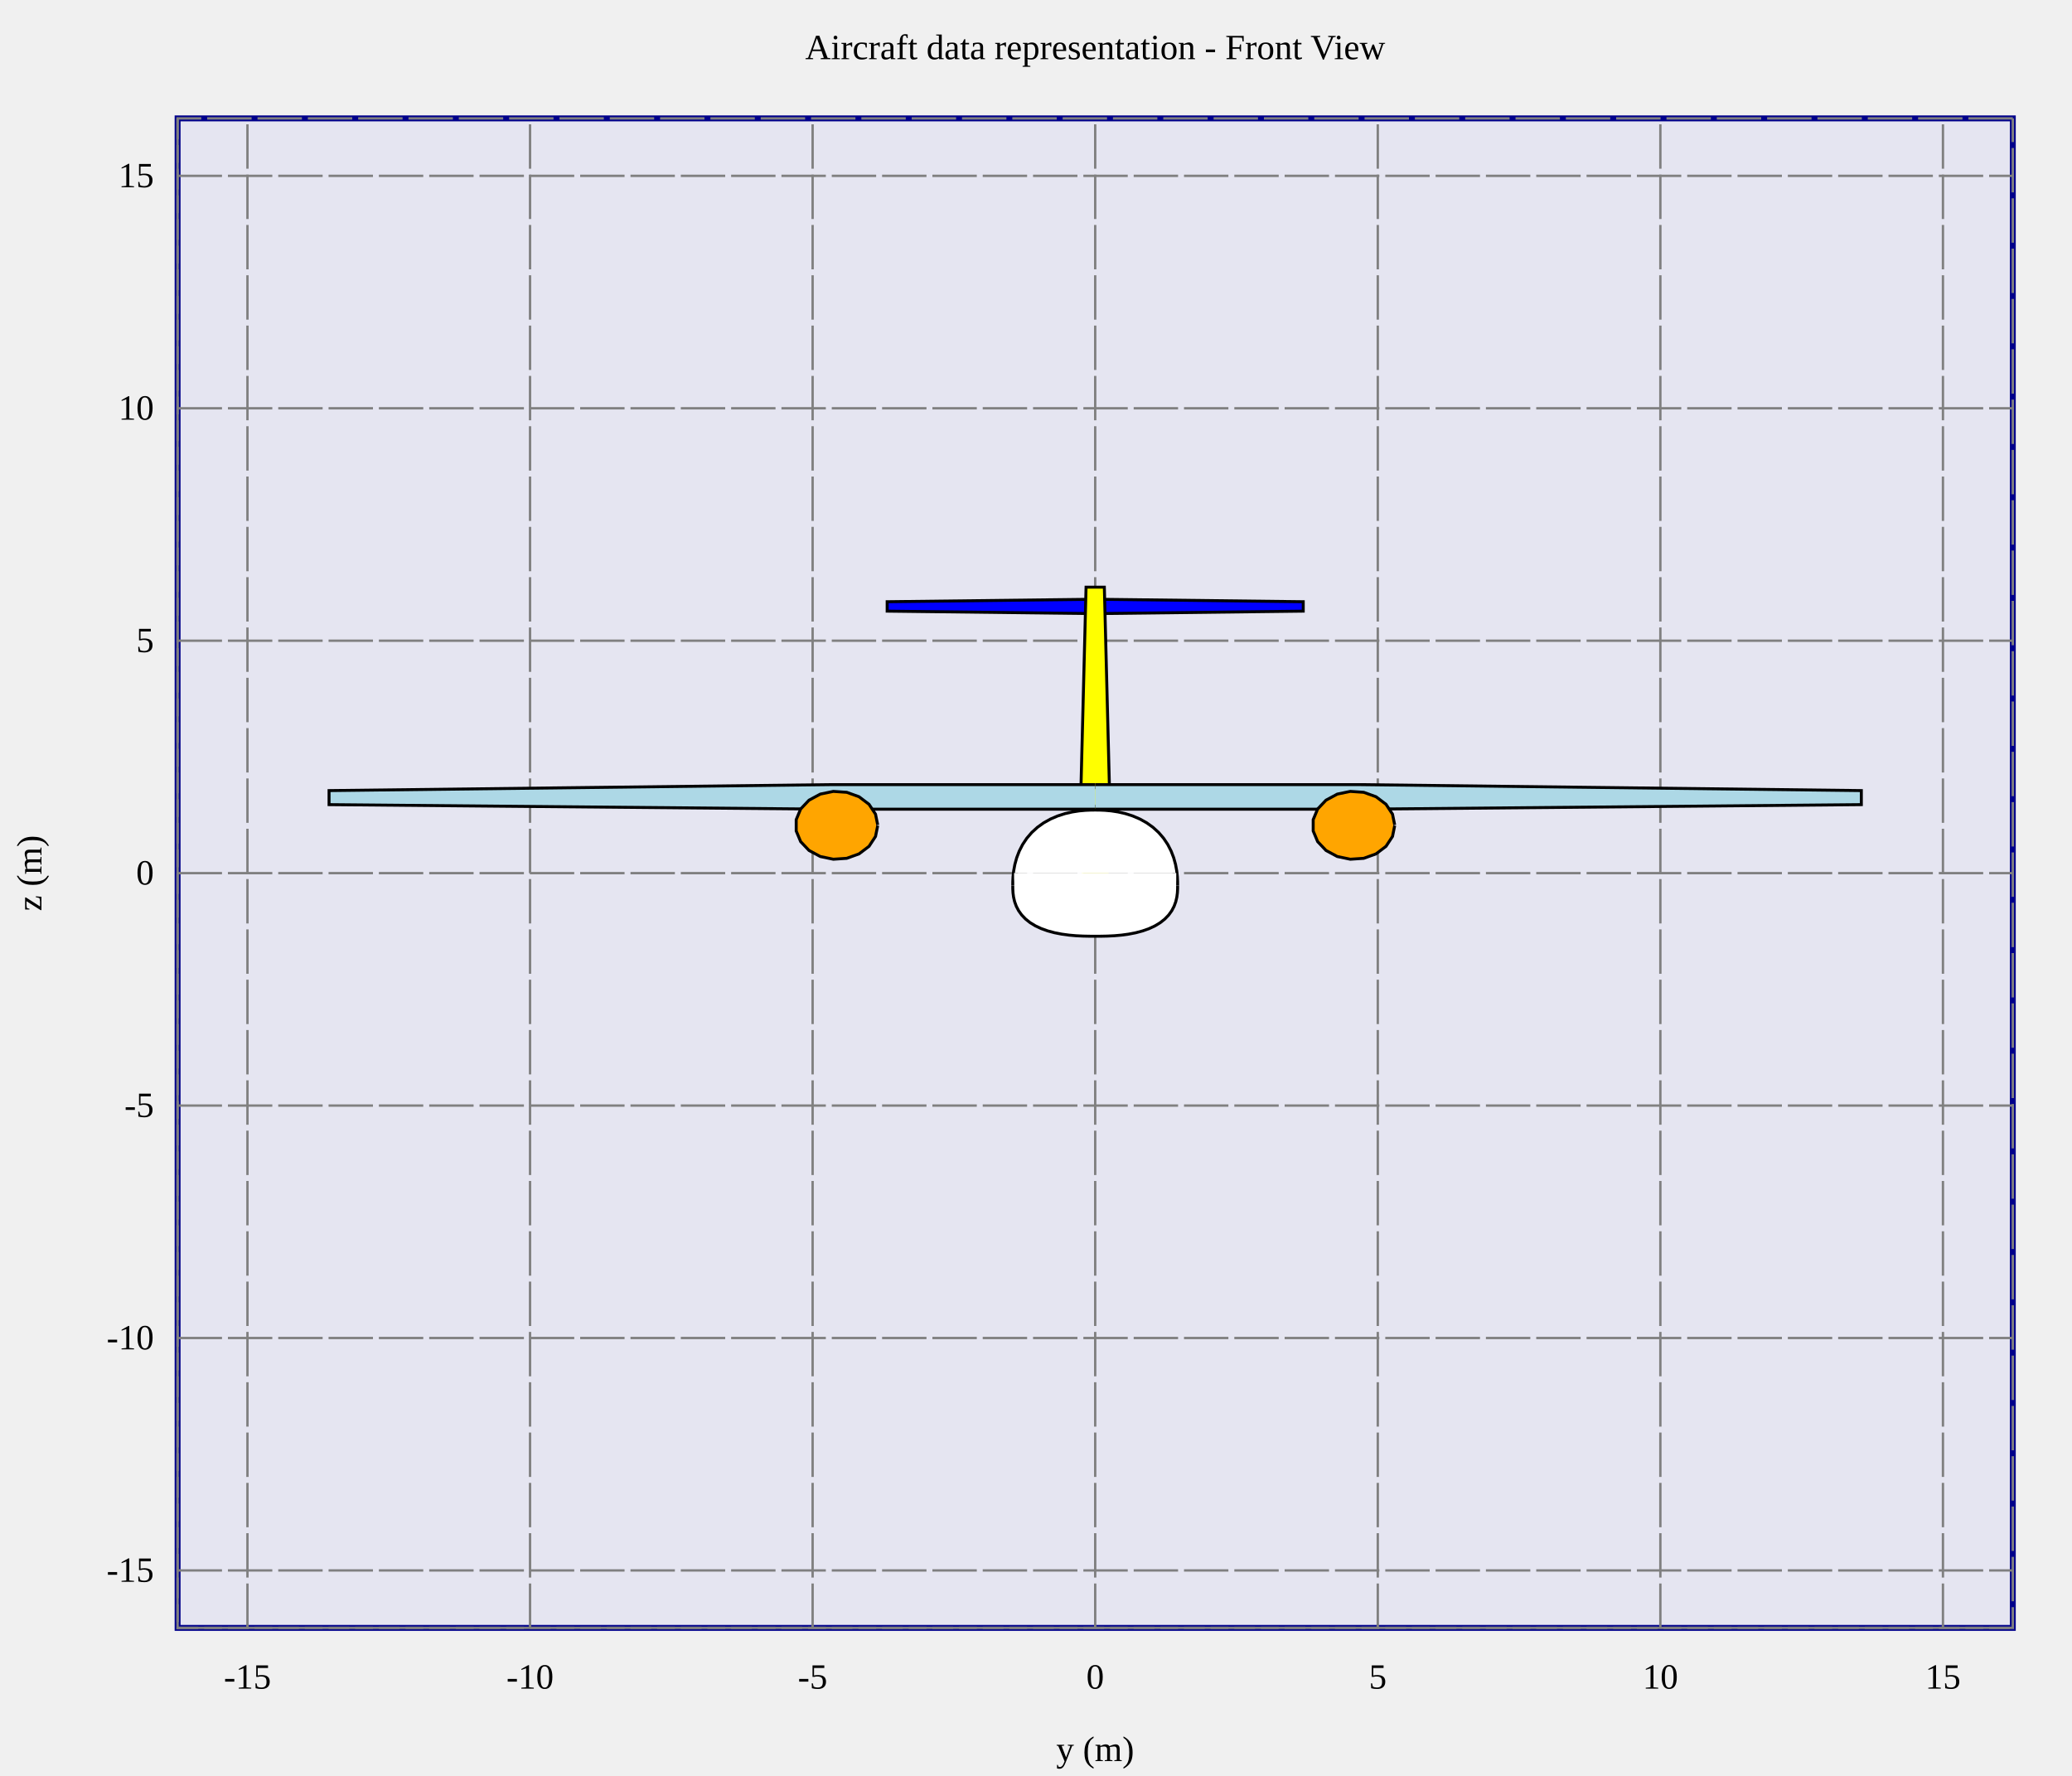
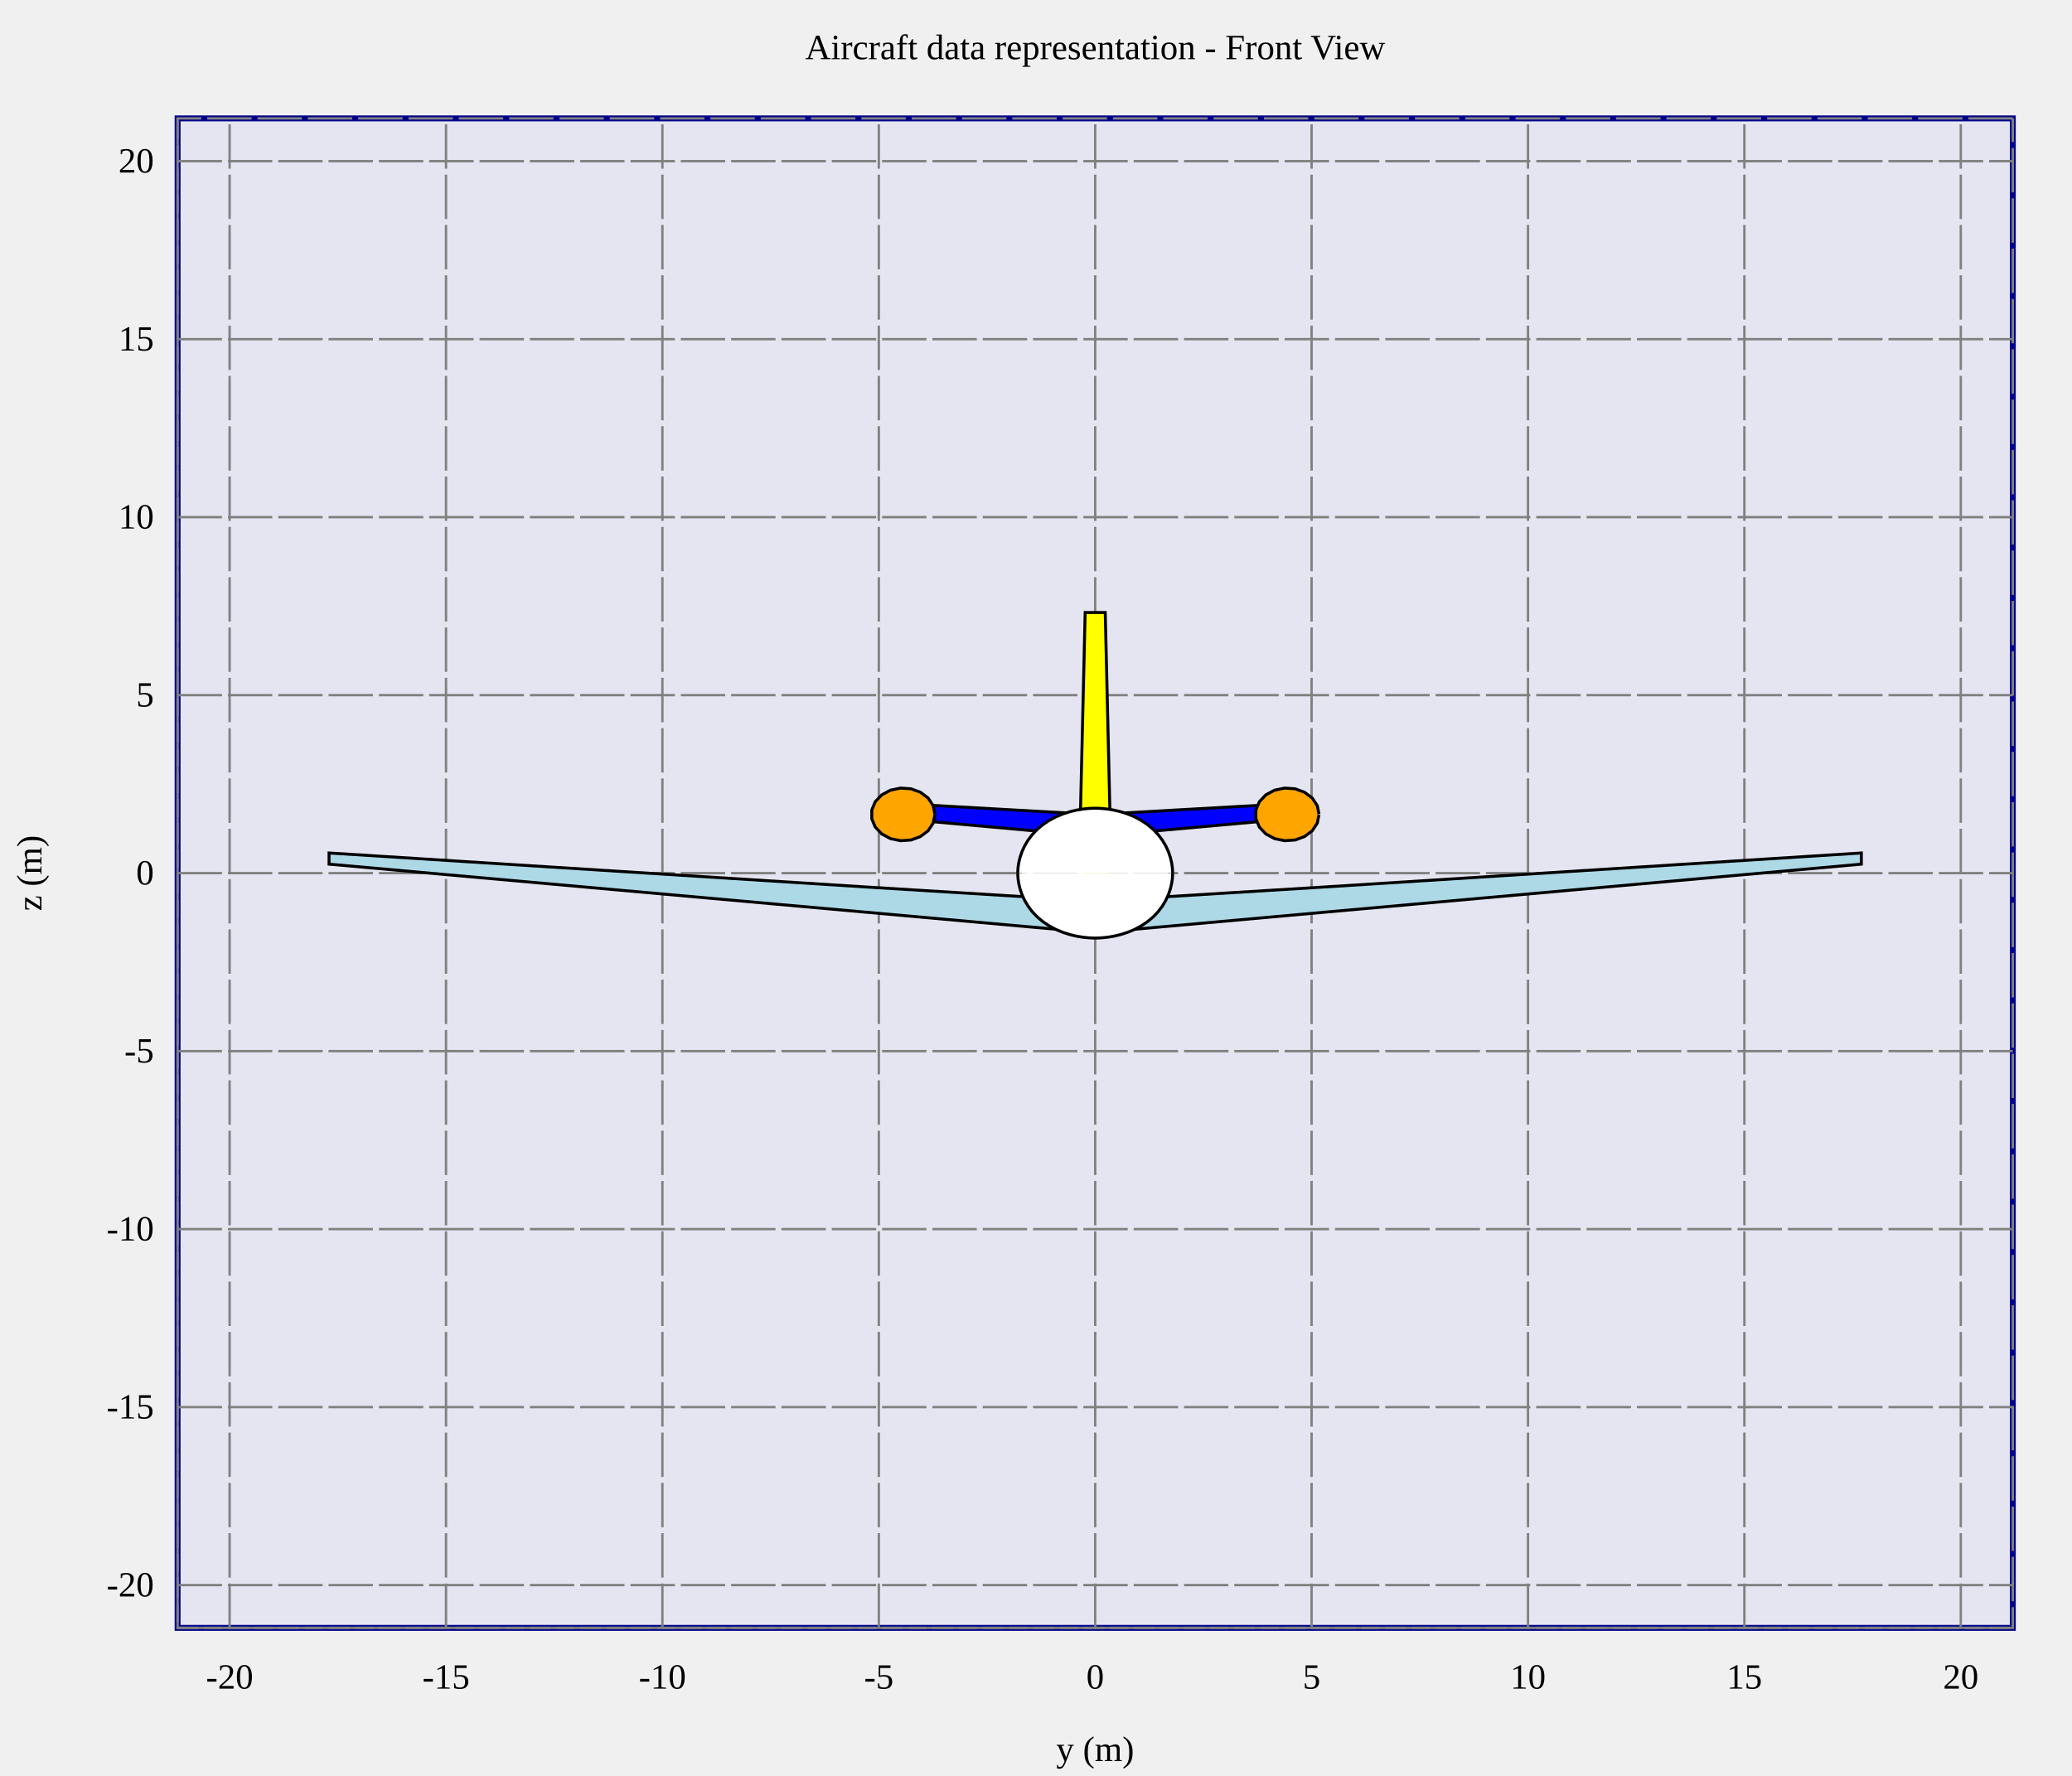
<svg xmlns="http://www.w3.org/2000/svg" id="svg" class="svg" width="700" height="600">
  <g id="page" width="700" height="600">
    <g id="graph" transform="translate(60,40)">
      <rect width="620" height="510" fill="blue" opacity="0.05" />
      <rect width="620" height="510" fill="none" opacity="1.0" style="stroke: darkblue; stroke-width: 2px;" />
      <g id="xAxis" class="axis" transform="translate(0,510)">
-         <g class="tick" transform="translate(23.59941,0)" style="opacity: 1;">
+         <g class="tick" transform="translate(17.57392,0)" style="opacity: 1;">
+           <line y2="-510" x2="0" style="fill: none; stroke: #808080; stroke-width: 0.8px; stroke-dasharray: 15px, 2px; font-style: normal; font-variant: normal; font-weight: normal; font-size: 10px; line-height: normal; font-family: sans-serif; shape-rendering: geometricprecision;" />
+           <text dy=".71em" y="12" x="0" style="text-anchor: middle;">-20</text>
+         </g>
+         <g class="tick" transform="translate(90.68044,0)" style="opacity: 1;">
          <line y2="-510" x2="0" style="fill: none; stroke: #808080; stroke-width: 0.8px; stroke-dasharray: 15px, 2px; font-style: normal; font-variant: normal; font-weight: normal; font-size: 10px; line-height: normal; font-family: sans-serif; shape-rendering: geometricprecision;" />
          <text dy=".71em" y="12" x="0" style="text-anchor: middle;">-15</text>
        </g>
-         <g class="tick" transform="translate(119.0663,0)" style="opacity: 1;">
+         <g class="tick" transform="translate(163.787,0)" style="opacity: 1;">
          <line y2="-510" x2="0" style="fill: none; stroke: #808080; stroke-width: 0.8px; stroke-dasharray: 15px, 2px; font-style: normal; font-variant: normal; font-weight: normal; font-size: 10px; line-height: normal; font-family: sans-serif; shape-rendering: geometricprecision;" />
          <text dy=".71em" y="12" x="0" style="text-anchor: middle;">-10</text>
        </g>
-         <g class="tick" transform="translate(214.5331,0)" style="opacity: 1;">
+         <g class="tick" transform="translate(236.8935,0)" style="opacity: 1;">
          <line y2="-510" x2="0" style="fill: none; stroke: #808080; stroke-width: 0.8px; stroke-dasharray: 15px, 2px; font-style: normal; font-variant: normal; font-weight: normal; font-size: 10px; line-height: normal; font-family: sans-serif; shape-rendering: geometricprecision;" />
          <text dy=".71em" y="12" x="0" style="text-anchor: middle;">-5</text>
        </g>
        <g class="tick" transform="translate(310,0)" style="opacity: 1;">
          <line y2="-510" x2="0" style="fill: none; stroke: #808080; stroke-width: 0.8px; stroke-dasharray: 15px, 2px; font-style: normal; font-variant: normal; font-weight: normal; font-size: 10px; line-height: normal; font-family: sans-serif; shape-rendering: geometricprecision;" />
          <text dy=".71em" y="12" x="0" style="text-anchor: middle;">0</text>
        </g>
-         <g class="tick" transform="translate(405.4669,0)" style="opacity: 1;">
+         <g class="tick" transform="translate(383.1065,0)" style="opacity: 1;">
          <line y2="-510" x2="0" style="fill: none; stroke: #808080; stroke-width: 0.8px; stroke-dasharray: 15px, 2px; font-style: normal; font-variant: normal; font-weight: normal; font-size: 10px; line-height: normal; font-family: sans-serif; shape-rendering: geometricprecision;" />
          <text dy=".71em" y="12" x="0" style="text-anchor: middle;">5</text>
        </g>
-         <g class="tick" transform="translate(500.9337,0)" style="opacity: 1;">
+         <g class="tick" transform="translate(456.213,0)" style="opacity: 1;">
          <line y2="-510" x2="0" style="fill: none; stroke: #808080; stroke-width: 0.8px; stroke-dasharray: 15px, 2px; font-style: normal; font-variant: normal; font-weight: normal; font-size: 10px; line-height: normal; font-family: sans-serif; shape-rendering: geometricprecision;" />
          <text dy=".71em" y="12" x="0" style="text-anchor: middle;">10</text>
        </g>
-         <g class="tick" transform="translate(596.4006,0)" style="opacity: 1;">
+         <g class="tick" transform="translate(529.3196,0)" style="opacity: 1;">
          <line y2="-510" x2="0" style="fill: none; stroke: #808080; stroke-width: 0.8px; stroke-dasharray: 15px, 2px; font-style: normal; font-variant: normal; font-weight: normal; font-size: 10px; line-height: normal; font-family: sans-serif; shape-rendering: geometricprecision;" />
          <text dy=".71em" y="12" x="0" style="text-anchor: middle;">15</text>
+         </g>
+         <g class="tick" transform="translate(602.4261,0)" style="opacity: 1;">
+           <line y2="-510" x2="0" style="fill: none; stroke: #808080; stroke-width: 0.8px; stroke-dasharray: 15px, 2px; font-style: normal; font-variant: normal; font-weight: normal; font-size: 10px; line-height: normal; font-family: sans-serif; shape-rendering: geometricprecision;" />
+           <text dy=".71em" y="12" x="0" style="text-anchor: middle;">20</text>
        </g>
        <path class="domain" d="M0,-510V0H620V-510" style="fill: none; stroke: #808080; stroke-width: 0.8px; stroke-dasharray: 15px, 2px; font-style: normal; font-variant: normal; font-weight: normal; font-size: 10px; line-height: normal; font-family: sans-serif; shape-rendering: geometricprecision;" />
      </g>
      <g id="yAxis" class="axis">
-         <g class="tick" transform="translate(0,490.5876)" style="opacity: 1;">
+         <g class="tick" transform="translate(0,495.544)" style="opacity: 1;">
+           <line x2="620" y2="0" style="fill: none; stroke: #808080; stroke-dasharray: 15px, 2px; stroke-width: 0.8px; shape-rendering: geometricprecision;" />
+           <text dy=".32em" x="-8" y="0" style="text-anchor: end;">-20</text>
+         </g>
+         <g class="tick" transform="translate(0,435.408)" style="opacity: 1;">
          <line x2="620" y2="0" style="fill: none; stroke: #808080; stroke-dasharray: 15px, 2px; stroke-width: 0.8px; shape-rendering: geometricprecision;" />
          <text dy=".32em" x="-8" y="0" style="text-anchor: end;">-15</text>
        </g>
-         <g class="tick" transform="translate(0,412.0584)" style="opacity: 1;">
+         <g class="tick" transform="translate(0,375.272)" style="opacity: 1;">
          <line x2="620" y2="0" style="fill: none; stroke: #808080; stroke-dasharray: 15px, 2px; stroke-width: 0.8px; shape-rendering: geometricprecision;" />
          <text dy=".32em" x="-8" y="0" style="text-anchor: end;">-10</text>
        </g>
-         <g class="tick" transform="translate(0,333.5292)" style="opacity: 1;">
+         <g class="tick" transform="translate(0,315.136)" style="opacity: 1;">
          <line x2="620" y2="0" style="fill: none; stroke: #808080; stroke-dasharray: 15px, 2px; stroke-width: 0.8px; shape-rendering: geometricprecision;" />
          <text dy=".32em" x="-8" y="0" style="text-anchor: end;">-5</text>
        </g>
        <g class="tick" transform="translate(0,255)" style="opacity: 1;">
          <line x2="620" y2="0" style="fill: none; stroke: #808080; stroke-dasharray: 15px, 2px; stroke-width: 0.8px; shape-rendering: geometricprecision;" />
          <text dy=".32em" x="-8" y="0" style="text-anchor: end;">0</text>
        </g>
-         <g class="tick" transform="translate(0,176.4708)" style="opacity: 1;">
+         <g class="tick" transform="translate(0,194.864)" style="opacity: 1;">
          <line x2="620" y2="0" style="fill: none; stroke: #808080; stroke-dasharray: 15px, 2px; stroke-width: 0.8px; shape-rendering: geometricprecision;" />
          <text dy=".32em" x="-8" y="0" style="text-anchor: end;">5</text>
        </g>
-         <g class="tick" transform="translate(0,97.94161)" style="opacity: 1;">
+         <g class="tick" transform="translate(0,134.728)" style="opacity: 1;">
          <line x2="620" y2="0" style="fill: none; stroke: #808080; stroke-dasharray: 15px, 2px; stroke-width: 0.8px; shape-rendering: geometricprecision;" />
          <text dy=".32em" x="-8" y="0" style="text-anchor: end;">10</text>
        </g>
-         <g class="tick" transform="translate(0,19.41242)" style="opacity: 1;">
+         <g class="tick" transform="translate(0,74.59197)" style="opacity: 1;">
          <line x2="620" y2="0" style="fill: none; stroke: #808080; stroke-dasharray: 15px, 2px; stroke-width: 0.8px; shape-rendering: geometricprecision;" />
          <text dy=".32em" x="-8" y="0" style="text-anchor: end;">15</text>
+         </g>
+         <g class="tick" transform="translate(0,14.45596)" style="opacity: 1;">
+           <line x2="620" y2="0" style="fill: none; stroke: #808080; stroke-dasharray: 15px, 2px; stroke-width: 0.8px; shape-rendering: geometricprecision;" />
+           <text dy=".32em" x="-8" y="0" style="text-anchor: end;">20</text>
        </g>
        <path class="domain" d="M620,0H0V510H620" style="fill: none; stroke: #808080; stroke-dasharray: 15px, 2px; stroke-width: 0.8px; shape-rendering: geometricprecision;" />
      </g>
      <g id="xy" class="xy">
-         <path id="line" d="M310,162.963L379.782,163.791L379.782,165.987L310,166.816" class="line" style="fill:none; stroke:black; stroke-width:2" />
-         <path id="area" d="M310,162.963L379.782,163.791L379.782,165.987L310,166.816L310,255L379.782,255L379.782,255L310,255Z" class="area" style="fill:blue;" opacity="1" />
+         <path id="line" d="M310,235.708L376.482,231.958L376.482,236.086L310,242.059" class="line" style="fill:none; stroke:black; stroke-width:2" />
+         <path id="area" d="M310,235.708L376.482,231.958L376.482,236.086L310,242.059L310,255L376.482,255L376.482,255L310,255Z" class="area" style="fill:blue;" opacity="1" />
      </g>
      <g id="xy" class="xy">
-         <path id="line" d="M310,162.963L240.218,163.791L240.218,165.987L310,166.816" class="line" style="fill:none; stroke:black; stroke-width:2" />
-         <path id="area" d="M310,162.963L240.218,163.791L240.218,165.987L310,166.816L310,255L240.218,255L240.218,255L310,255Z" class="area" style="fill:blue;" opacity="1" />
+         <path id="line" d="M310,235.708L243.518,231.958L243.518,236.086L310,242.059" class="line" style="fill:none; stroke:black; stroke-width:2" />
+         <path id="area" d="M310,235.708L243.518,231.958L243.518,236.086L310,242.059L310,255L243.518,255L243.518,255L310,255Z" class="area" style="fill:blue;" opacity="1" />
      </g>
      <g id="xy" class="xy">
-         <path id="line" d="M314.526,234.582L312.601,158.88L307.399,158.88L305.474,234.582" class="line" style="fill:none; stroke:black; stroke-width:2" />
-         <path id="area" d="M314.526,234.582L312.601,158.88L307.399,158.88L305.474,234.582L305.474,255L307.399,255L312.601,255L314.526,255Z" class="area" style="fill:yellow;" opacity="1" />
+         <path id="line" d="M314.536,236.959L312.904,167.442L307.096,167.442L305.464,236.959" class="line" style="fill:none; stroke:black; stroke-width:2" />
+         <path id="area" d="M314.536,236.959L312.904,167.442L307.096,167.442L305.464,236.959L305.464,255L307.096,255L312.904,255L314.536,255Z" class="area" style="fill:yellow;" opacity="1" />
      </g>
      <g id="xy" class="xy">
-         <path id="line" d="M310,225.598L399.739,225.598L568.333,227.602L568.333,231.36L399.739,232.893L310,232.893" class="line" style="fill:none; stroke:black; stroke-width:2" />
-         <path id="area" d="M310,225.598L399.739,225.598L568.333,227.602L568.333,231.36L399.739,232.893L310,232.893L310,255L399.739,255L568.333,255L568.333,255L399.739,255L310,255Z" class="area" style="fill:lightblue;" opacity="1" />
+         <path id="line" d="M310,264.946L387.5,260.173L568.333,248.721L568.333,251.504L387.5,267.692L310,274.653" class="line" style="fill:none; stroke:black; stroke-width:2" />
+         <path id="area" d="M310,264.946L387.5,260.173L568.333,248.721L568.333,251.504L387.5,267.692L310,274.653L310,255L387.5,255L568.333,255L568.333,255L387.5,255L310,255Z" class="area" style="fill:lightblue;" opacity="1" />
      </g>
      <g id="xy" class="xy">
-         <path id="line" d="M310,225.598L220.261,225.598L51.667,227.602L51.667,231.36L220.261,232.893L310,232.893" class="line" style="fill:none; stroke:black; stroke-width:2" />
-         <path id="area" d="M310,225.598L220.261,225.598L51.667,227.602L51.667,231.36L220.261,232.893L310,232.893L310,255L220.261,255L51.667,255L51.667,255L220.261,255L310,255Z" class="area" style="fill:lightblue;" opacity="1" />
+         <path id="line" d="M310,264.946L232.5,260.173L51.667,248.721L51.667,251.504L232.5,267.692L310,274.653" class="line" style="fill:none; stroke:black; stroke-width:2" />
+         <path id="area" d="M310,264.946L232.5,260.173L51.667,248.721L51.667,251.504L232.5,267.692L310,274.653L310,255L232.5,255L51.667,255L51.667,255L232.5,255L310,255Z" class="area" style="fill:lightblue;" opacity="1" />
      </g>
      <g id="xy" class="xy">
-         <path id="line" d="M282.649,259.164L282.661,257.883L282.743,256.22L282.956,254.282L283.347,252.168L283.955,249.962L284.807,247.743L285.917,245.577L287.291,243.52L288.922,241.62L290.792,239.911L292.873,238.422L295.124,237.167L297.496,236.153L299.926,235.375L302.34,234.82L304.656,234.462L306.777,234.268L308.597,234.193L310,234.182L310,234.182L311.403,234.193L313.223,234.268L315.344,234.462L317.66,234.82L320.074,235.375L322.504,236.153L324.876,237.167L327.127,238.422L329.208,239.911L331.078,241.62L332.709,243.52L334.083,245.577L335.193,247.743L336.045,249.962L336.653,252.168L337.044,254.282L337.257,256.22L337.339,257.883L337.351,259.164" class="line" style="fill:none; stroke:black; stroke-width:2" />
-         <path id="area" d="M282.649,259.164L282.661,257.883L282.743,256.22L282.956,254.282L283.347,252.168L283.955,249.962L284.807,247.743L285.917,245.577L287.291,243.52L288.922,241.62L290.792,239.911L292.873,238.422L295.124,237.167L297.496,236.153L299.926,235.375L302.34,234.82L304.656,234.462L306.777,234.268L308.597,234.193L310,234.182L310,234.182L311.403,234.193L313.223,234.268L315.344,234.462L317.66,234.82L320.074,235.375L322.504,236.153L324.876,237.167L327.127,238.422L329.208,239.911L331.078,241.62L332.709,243.52L334.083,245.577L335.193,247.743L336.045,249.962L336.653,252.168L337.044,254.282L337.257,256.22L337.339,257.883L337.351,259.164L337.351,255L337.339,255L337.257,255L337.044,255L336.653,255L336.045,255L335.193,255L334.083,255L332.709,255L331.078,255L329.208,255L327.127,255L324.876,255L322.504,255L320.074,255L317.66,255L315.344,255L313.223,255L311.403,255L310,255L310,255L308.597,255L306.777,255L304.656,255L302.34,255L299.926,255L297.496,255L295.124,255L292.873,255L290.792,255L288.922,255L287.291,255L285.917,255L284.807,255L283.955,255L283.347,255L282.956,255L282.743,255L282.661,255L282.649,255Z" class="area" style="fill:white;" opacity="1" />
+         <path id="line" d="M284.34,255L284.353,254.285L284.439,253.121L284.662,251.621L285.071,249.886L285.703,248.008L286.585,246.069L287.73,244.139L289.138,242.28L290.799,240.541L292.688,238.963L294.77,237.576L296.997,236.399L299.307,235.443L301.629,234.706L303.877,234.178L305.954,233.837L307.75,233.651L309.144,233.578L310,233.568L310,233.568L310.856,233.578L312.25,233.651L314.046,233.837L316.123,234.178L318.371,234.706L320.693,235.443L323.003,236.399L325.23,237.576L327.312,238.963L329.201,240.541L330.862,242.28L332.27,244.139L333.415,246.069L334.297,248.008L334.929,249.886L335.338,251.621L335.561,253.121L335.647,254.285L335.66,255" class="line" style="fill:none; stroke:black; stroke-width:2" />
+         <path id="area" d="M284.34,255L284.353,254.285L284.439,253.121L284.662,251.621L285.071,249.886L285.703,248.008L286.585,246.069L287.73,244.139L289.138,242.28L290.799,240.541L292.688,238.963L294.77,237.576L296.997,236.399L299.307,235.443L301.629,234.706L303.877,234.178L305.954,233.837L307.75,233.651L309.144,233.578L310,233.568L310,233.568L310.856,233.578L312.25,233.651L314.046,233.837L316.123,234.178L318.371,234.706L320.693,235.443L323.003,236.399L325.23,237.576L327.312,238.963L329.201,240.541L330.862,242.28L332.27,244.139L333.415,246.069L334.297,248.008L334.929,249.886L335.338,251.621L335.561,253.121L335.647,254.285L335.66,255L335.66,255L335.647,255L335.561,255L335.338,255L334.929,255L334.297,255L333.415,255L332.27,255L330.862,255L329.201,255L327.312,255L325.23,255L323.003,255L320.693,255L318.371,255L316.123,255L314.046,255L312.25,255L310.856,255L310,255L310,255L309.144,255L307.75,255L305.954,255L303.877,255L301.629,255L299.307,255L296.997,255L294.77,255L292.688,255L290.799,255L289.138,255L287.73,255L286.585,255L285.703,255L285.071,255L284.662,255L284.439,255L284.353,255L284.34,255Z" class="area" style="fill:white;" opacity="1" />
      </g>
      <g id="xy" class="xy">
-         <path id="line" d="M337.351,259.164L337.34,260.316L337.268,261.628L337.08,263.046L336.733,264.518L336.192,265.999L335.429,267.451L334.429,268.84L333.182,270.137L331.69,271.32L329.964,272.371L328.021,273.279L325.891,274.038L323.611,274.648L321.226,275.112L318.793,275.442L316.376,275.653L314.048,275.767L311.892,275.812L310,275.818L310,275.818L308.108,275.812L305.952,275.767L303.624,275.653L301.207,275.442L298.774,275.112L296.389,274.648L294.109,274.038L291.979,273.279L290.036,272.371L288.31,271.32L286.818,270.137L285.571,268.84L284.571,267.451L283.808,265.999L283.267,264.518L282.92,263.046L282.732,261.628L282.66,260.316L282.649,259.164" class="line" style="fill:none; stroke:black; stroke-width:2" />
-         <path id="area" d="M337.351,259.164L337.34,260.316L337.268,261.628L337.08,263.046L336.733,264.518L336.192,265.999L335.429,267.451L334.429,268.84L333.182,270.137L331.69,271.32L329.964,272.371L328.021,273.279L325.891,274.038L323.611,274.648L321.226,275.112L318.793,275.442L316.376,275.653L314.048,275.767L311.892,275.812L310,275.818L310,275.818L308.108,275.812L305.952,275.767L303.624,275.653L301.207,275.442L298.774,275.112L296.389,274.648L294.109,274.038L291.979,273.279L290.036,272.371L288.31,271.32L286.818,270.137L285.571,268.84L284.571,267.451L283.808,265.999L283.267,264.518L282.92,263.046L282.732,261.628L282.66,260.316L282.649,259.164L282.649,255L282.66,255L282.732,255L282.92,255L283.267,255L283.808,255L284.571,255L285.571,255L286.818,255L288.31,255L290.036,255L291.979,255L294.109,255L296.389,255L298.774,255L301.207,255L303.624,255L305.952,255L308.108,255L310,255L310,255L311.892,255L314.048,255L316.376,255L318.793,255L321.226,255L323.611,255L325.891,255L328.021,255L329.964,255L331.69,255L333.182,255L334.429,255L335.429,255L336.192,255L336.733,255L337.08,255L337.268,255L337.34,255L337.351,255Z" class="area" style="fill:white;" opacity="1" />
+         <path id="line" d="M335.66,255L335.647,255.715L335.561,256.879L335.338,258.379L334.929,260.114L334.297,261.992L333.415,263.931L332.27,265.861L330.862,267.72L329.201,269.459L327.312,271.037L325.23,272.424L323.003,273.601L320.693,274.557L318.371,275.294L316.123,275.822L314.046,276.163L312.25,276.349L310.856,276.422L310,276.432L310,276.432L309.144,276.422L307.75,276.349L305.954,276.163L303.877,275.822L301.629,275.294L299.307,274.557L296.997,273.601L294.77,272.424L292.688,271.037L290.799,269.459L289.138,267.72L287.73,265.861L286.585,263.931L285.703,261.992L285.071,260.114L284.662,258.379L284.439,256.879L284.353,255.715L284.34,255" class="line" style="fill:none; stroke:black; stroke-width:2" />
+         <path id="area" d="M335.66,255L335.647,255.715L335.561,256.879L335.338,258.379L334.929,260.114L334.297,261.992L333.415,263.931L332.27,265.861L330.862,267.72L329.201,269.459L327.312,271.037L325.23,272.424L323.003,273.601L320.693,274.557L318.371,275.294L316.123,275.822L314.046,276.163L312.25,276.349L310.856,276.422L310,276.432L310,276.432L309.144,276.422L307.75,276.349L305.954,276.163L303.877,275.822L301.629,275.294L299.307,274.557L296.997,273.601L294.77,272.424L292.688,271.037L290.799,269.459L289.138,267.72L287.73,265.861L286.585,263.931L285.703,261.992L285.071,260.114L284.662,258.379L284.439,256.879L284.353,255.715L284.34,255L284.34,255L284.353,255L284.439,255L284.662,255L285.071,255L285.703,255L286.585,255L287.73,255L289.138,255L290.799,255L292.688,255L294.77,255L296.997,255L299.307,255L301.629,255L303.877,255L305.954,255L307.75,255L309.144,255L310,255L310,255L310.856,255L312.25,255L314.046,255L316.123,255L318.371,255L320.693,255L323.003,255L325.23,255L327.312,255L329.201,255L330.862,255L332.27,255L333.415,255L334.297,255L334.929,255L335.338,255L335.561,255L335.647,255L335.66,255Z" class="area" style="fill:white;" opacity="1" />
      </g>
      <g id="xy" class="xy">
-         <path id="line" d="M410.695,238.839L409.97,235.27L407.876,232.087L404.639,229.636L400.61,228.182L396.226,227.883L391.96,228.771L388.277,230.751L385.575,233.607L384.146,237.03L384.146,240.649L385.575,244.072L388.277,246.928L391.96,248.908L396.226,249.796L400.61,249.497L404.639,248.043L407.876,245.592L409.97,242.409L410.695,238.839" class="line" style="fill:none; stroke:black; stroke-width:2" />
-         <path id="area" d="M410.695,238.839L409.97,235.27L407.876,232.087L404.639,229.636L400.61,228.182L396.226,227.883L391.96,228.771L388.277,230.751L385.575,233.607L384.146,237.03L384.146,240.649L385.575,244.072L388.277,246.928L391.96,248.908L396.226,249.796L400.61,249.497L404.639,248.043L407.876,245.592L409.97,242.409L410.695,238.839L410.695,255L409.97,255L407.876,255L404.639,255L400.61,255L396.226,255L391.96,255L388.277,255L385.575,255L384.146,255L384.146,255L385.575,255L388.277,255L391.96,255L396.226,255L400.61,255L404.639,255L407.876,255L409.97,255L410.695,255Z" class="area" style="fill:orange;" opacity="1" />
+         <path id="line" d="M385.117,235.155L384.562,232.421L382.959,229.984L380.48,228.107L377.395,226.994L374.037,226.765L370.771,227.445L367.95,228.961L365.881,231.148L364.787,233.769L364.787,236.541L365.881,239.162L367.95,241.349L370.771,242.865L374.037,243.545L377.395,243.317L380.48,242.203L382.959,240.326L384.562,237.889L385.117,235.155" class="line" style="fill:none; stroke:black; stroke-width:2" />
+         <path id="area" d="M385.117,235.155L384.562,232.421L382.959,229.984L380.48,228.107L377.395,226.994L374.037,226.765L370.771,227.445L367.95,228.961L365.881,231.148L364.787,233.769L364.787,236.541L365.881,239.162L367.95,241.349L370.771,242.865L374.037,243.545L377.395,243.317L380.48,242.203L382.959,240.326L384.562,237.889L385.117,235.155L385.117,255L384.562,255L382.959,255L380.48,255L377.395,255L374.037,255L370.771,255L367.95,255L365.881,255L364.787,255L364.787,255L365.881,255L367.95,255L370.771,255L374.037,255L377.395,255L380.48,255L382.959,255L384.562,255L385.117,255Z" class="area" style="fill:orange;" opacity="1" />
      </g>
      <g id="xy" class="xy">
-         <path id="line" d="M236.036,238.839L235.312,235.27L233.218,232.087L229.981,229.636L225.952,228.182L221.567,227.883L217.302,228.771L213.619,230.751L210.916,233.607L209.488,237.03L209.488,240.649L210.916,244.072L213.619,246.928L217.302,248.908L221.567,249.796L225.952,249.497L229.981,248.043L233.218,245.592L235.312,242.409L236.036,238.839" class="line" style="fill:none; stroke:black; stroke-width:2" />
-         <path id="area" d="M236.036,238.839L235.312,235.27L233.218,232.087L229.981,229.636L225.952,228.182L221.567,227.883L217.302,228.771L213.619,230.751L210.916,233.607L209.488,237.03L209.488,240.649L210.916,244.072L213.619,246.928L217.302,248.908L221.567,249.796L225.952,249.497L229.981,248.043L233.218,245.592L235.312,242.409L236.036,238.839L236.036,255L235.312,255L233.218,255L229.981,255L225.952,255L221.567,255L217.302,255L213.619,255L210.916,255L209.488,255L209.488,255L210.916,255L213.619,255L217.302,255L221.567,255L225.952,255L229.981,255L233.218,255L235.312,255L236.036,255Z" class="area" style="fill:orange;" opacity="1" />
+         <path id="line" d="M255.353,235.155L254.798,232.421L253.195,229.984L250.716,228.107L247.63,226.994L244.273,226.765L241.007,227.445L238.186,228.961L236.117,231.148L235.023,233.769L235.023,236.541L236.117,239.162L238.186,241.349L241.007,242.865L244.273,243.545L247.63,243.317L250.716,242.203L253.195,240.326L254.798,237.889L255.353,235.155" class="line" style="fill:none; stroke:black; stroke-width:2" />
+         <path id="area" d="M255.353,235.155L254.798,232.421L253.195,229.984L250.716,228.107L247.63,226.994L244.273,226.765L241.007,227.445L238.186,228.961L236.117,231.148L235.023,233.769L235.023,236.541L236.117,239.162L238.186,241.349L241.007,242.865L244.273,243.545L247.63,243.317L250.716,242.203L253.195,240.326L254.798,237.889L255.353,235.155L255.353,255L254.798,255L253.195,255L250.716,255L247.63,255L244.273,255L241.007,255L238.186,255L236.117,255L235.023,255L235.023,255L236.117,255L238.186,255L241.007,255L244.273,255L247.63,255L250.716,255L253.195,255L254.798,255L255.353,255Z" class="area" style="fill:orange;" opacity="1" />
      </g>
    </g>
  </g>
  <text class="x label" text-anchor="middle" x="370" y="595">y (m)</text>
  <text class="y label" text-anchor="middle" x="-295" y="5" dy=".75em" transform="rotate(-90)">z (m)</text>
  <text class="title" text-anchor="middle" x="370" y="20">Aircraft data representation - Front View</text>
</svg>
